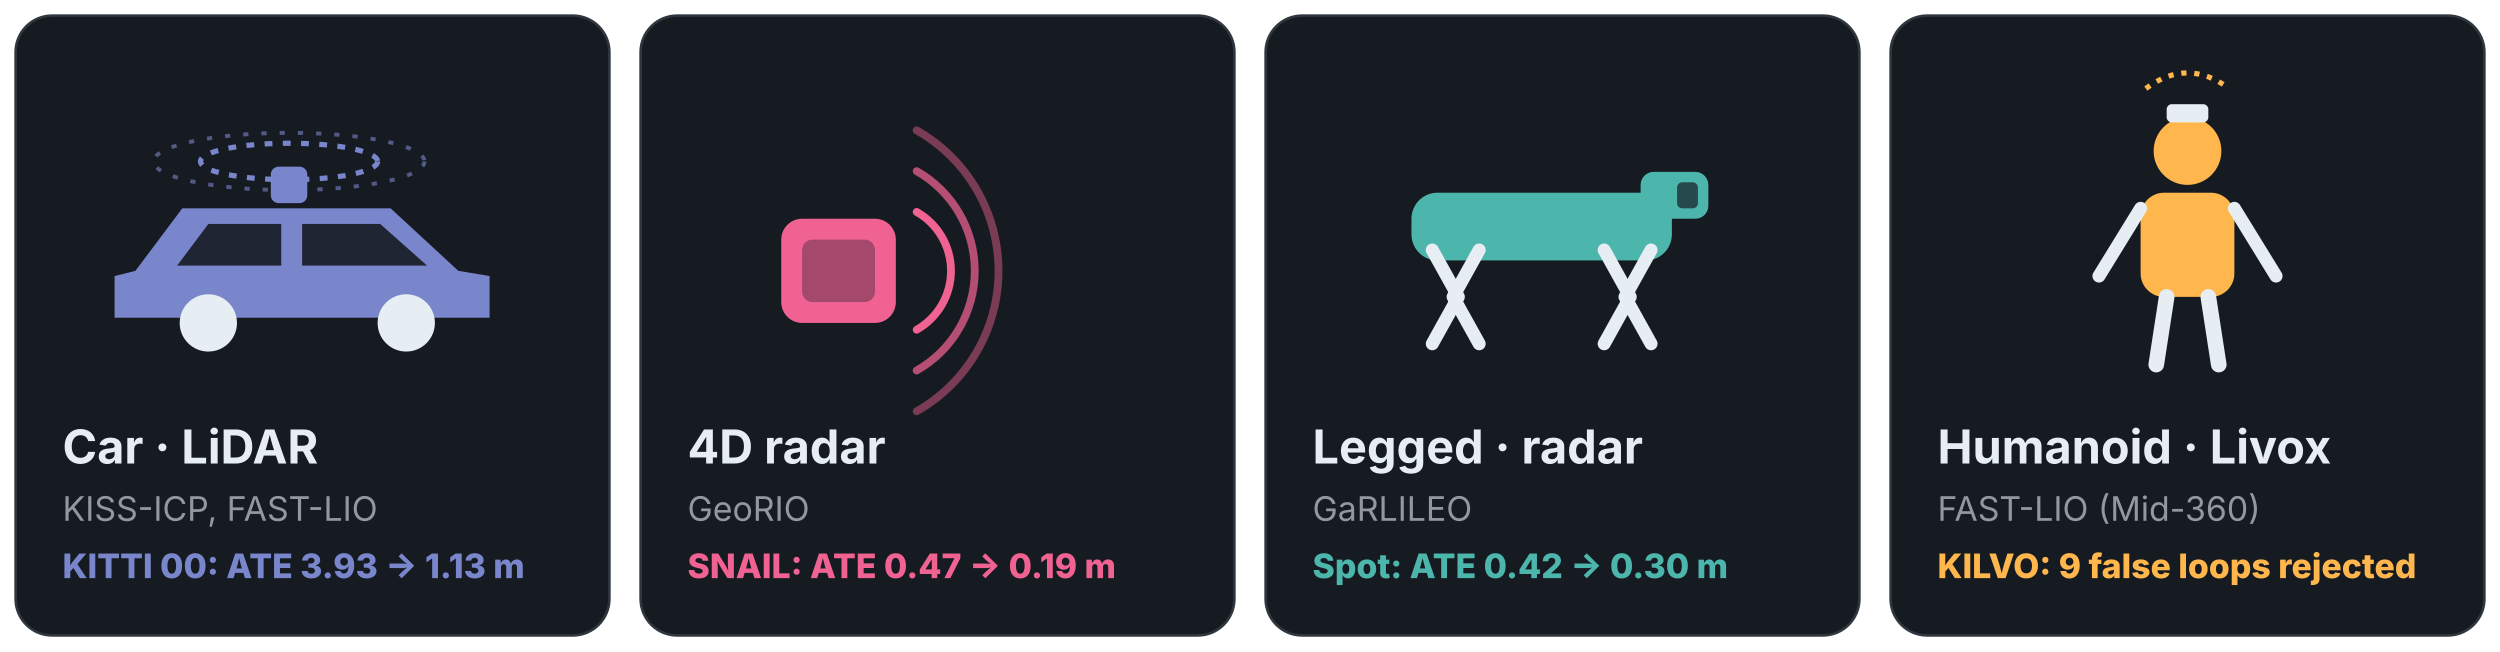
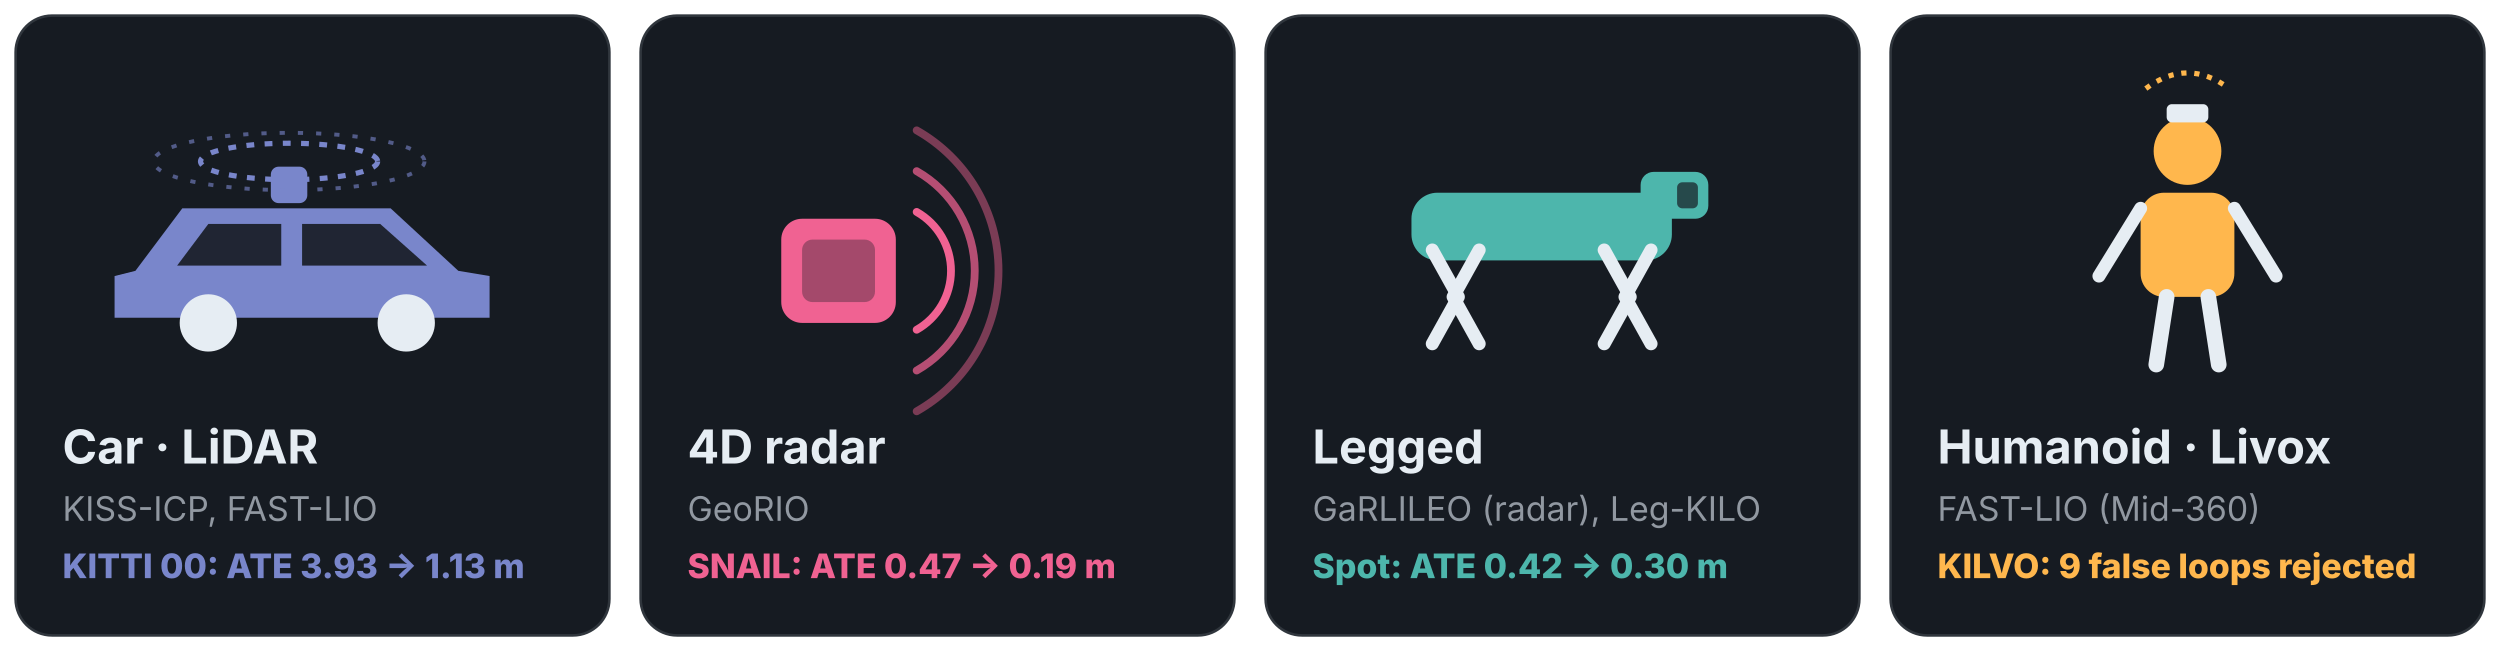
<svg xmlns="http://www.w3.org/2000/svg" width="960" height="250" viewBox="0 0 960 250">
  <style>.t{font:700 18px Inter,"Segoe UI",Helvetica,Arial,sans-serif;fill:#e6edf3}.d{font:400 13px Inter,"Segoe UI",Helvetica,Arial,sans-serif;fill:#9198a1}.n{font:800 13px Inter,"Segoe UI",Helvetica,Arial,sans-serif}</style>
  <rect x="6" y="6" width="228" height="238" rx="14" fill="#161b22" stroke="#30363d" />
  <rect x="246" y="6" width="228" height="238" rx="14" fill="#161b22" stroke="#30363d" />
  <rect x="486" y="6" width="228" height="238" rx="14" fill="#161b22" stroke="#30363d" />
  <rect x="726" y="6" width="228" height="238" rx="14" fill="#161b22" stroke="#30363d" />
  <path d="M52 104 L70 80 L150 80 L176 104 L188 106 L188 122 L44 122 L44 106 Z" fill="#7986CB" />
  <path d="M80 86 L108 86 L108 102 L68 102 Z M116 86 L146 86 L164 102 L116 102 Z" fill="#161b22" opacity="0.9" />
  <circle cx="80" cy="124" r="11" fill="#e6edf3" />
  <circle cx="156" cy="124" r="11" fill="#e6edf3" />
  <rect x="104" y="64" width="14" height="14" rx="3" fill="#7986CB" />
  <ellipse cx="111" cy="62" rx="34" ry="7" fill="none" stroke="#7986CB" stroke-width="2" stroke-dasharray="3 4" />
  <ellipse cx="111" cy="62" rx="52" ry="11" fill="none" stroke="#7986CB" stroke-width="1.5" stroke-dasharray="2 5" opacity="0.6" />
  <rect x="300" y="84" width="44" height="40" rx="8" fill="#F06292" />
  <rect x="308" y="92" width="28" height="24" rx="4" fill="#161b22" opacity="0.35" />
  <path d="M357.0 81.38 A26 26 0 0 1 357.0 126.62" transform="translate(-5.0,0)" fill="none" stroke="#F06292" stroke-width="3" stroke-linecap="round" opacity="1.0" />
  <path d="M366.0 65.72 A44 44 0 0 1 366.0 142.28" transform="translate(-14.0,0)" fill="none" stroke="#F06292" stroke-width="3" stroke-linecap="round" opacity="0.73" />
  <path d="M375.0 50.06 A62 62 0 0 1 375.0 157.94" transform="translate(-23.0,0)" fill="none" stroke="#F06292" stroke-width="3" stroke-linecap="round" opacity="0.46" />
  <rect x="542" y="74" width="100" height="26" rx="10" fill="#4DB6AC" />
  <rect x="630" y="66" width="26" height="18" rx="5" fill="#4DB6AC" />
  <rect x="644" y="70" width="8" height="10" rx="2" fill="#161b22" opacity="0.7" />
  <path d="M550 96 L560 114 L550 132" fill="none" stroke="#e6edf3" stroke-width="5" stroke-linecap="round" stroke-linejoin="round" />
  <path d="M568 96 L558 114 L568 132" fill="none" stroke="#e6edf3" stroke-width="5" stroke-linecap="round" stroke-linejoin="round" />
  <path d="M616 96 L626 114 L616 132" fill="none" stroke="#e6edf3" stroke-width="5" stroke-linecap="round" stroke-linejoin="round" />
  <path d="M634 96 L624 114 L634 132" fill="none" stroke="#e6edf3" stroke-width="5" stroke-linecap="round" stroke-linejoin="round" />
  <circle cx="840" cy="58" r="13" fill="#FFB74D" />
  <rect x="832" y="40" width="16" height="7" rx="2" fill="#e6edf3" />
  <path d="M824 34 Q840 22 856 34" fill="none" stroke="#FFB74D" stroke-width="2" stroke-dasharray="2 3" />
  <rect x="822" y="74" width="36" height="40" rx="9" fill="#FFB74D" />
  <path d="M822 80 L806 106 M858 80 L874 106" stroke="#e6edf3" stroke-width="5" stroke-linecap="round" />
  <path d="M832 114 L828 140 M848 114 L852 140" stroke="#e6edf3" stroke-width="6" stroke-linecap="round" />
  <text class="t" x="24" y="178">Car · LiDAR</text>
  <text class="d" x="24" y="200">KISS-ICP, FAST-LIO</text>
  <text class="n" x="24" y="222" fill="#7986CB">KITTI 00: ATE 3.93 → 1.13 m</text>
  <text class="t" x="264" y="178">4D radar</text>
  <text class="d" x="264" y="200">GeoRIO</text>
  <text class="n" x="264" y="222" fill="#F06292">SNAIL: ATE 0.47 → 0.19 m</text>
-   <text class="t" x="504" y="178">Legged · radar</text>
-   <text class="d" x="504" y="200">GaRLILEO</text>
+   <text class="t" x="504" y="178">Legged</text>
+   <text class="d" x="504" y="200">GaRLILEO (radar), Leg-KILO</text>
  <text class="n" x="504" y="222" fill="#4DB6AC">Spot: ATE 0.42 → 0.30 m</text>
  <text class="t" x="744" y="178">Humanoid · Livox</text>
  <text class="d" x="744" y="200">FAST-LIO (Mid-360)</text>
  <text class="n" x="744" y="222" fill="#FFB74D">KILVO: 9 false loops rejected</text>
</svg>
